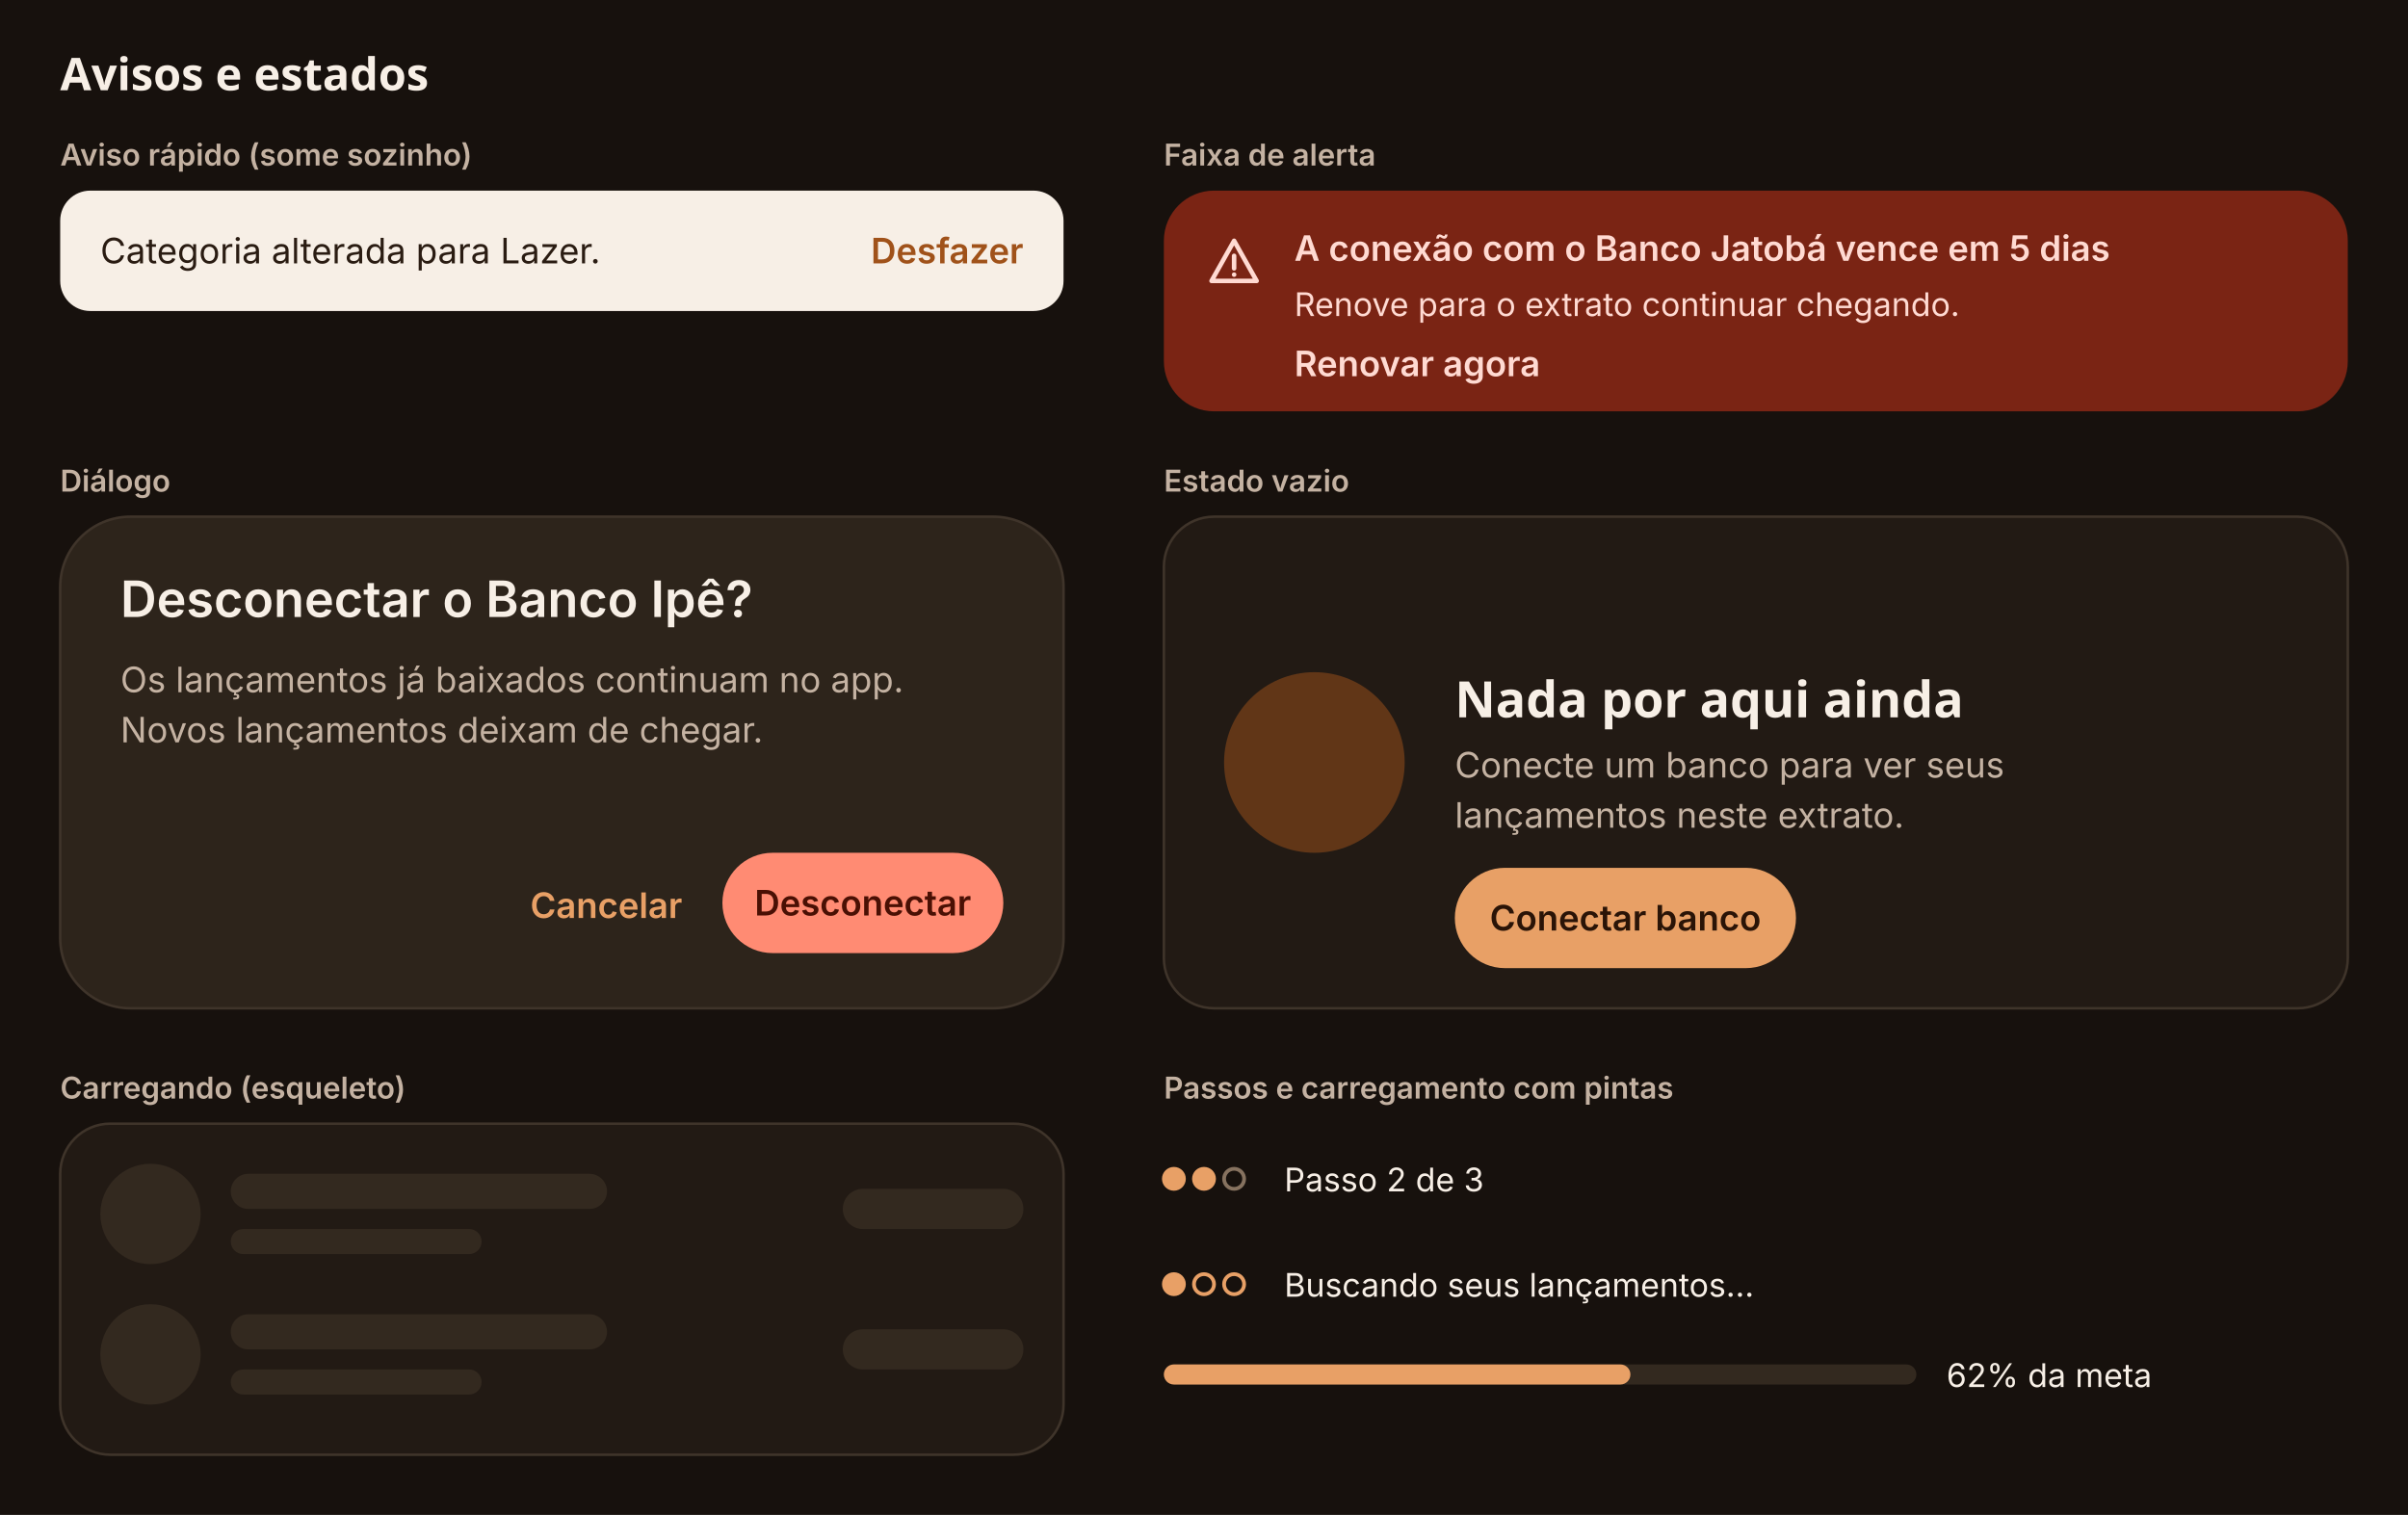
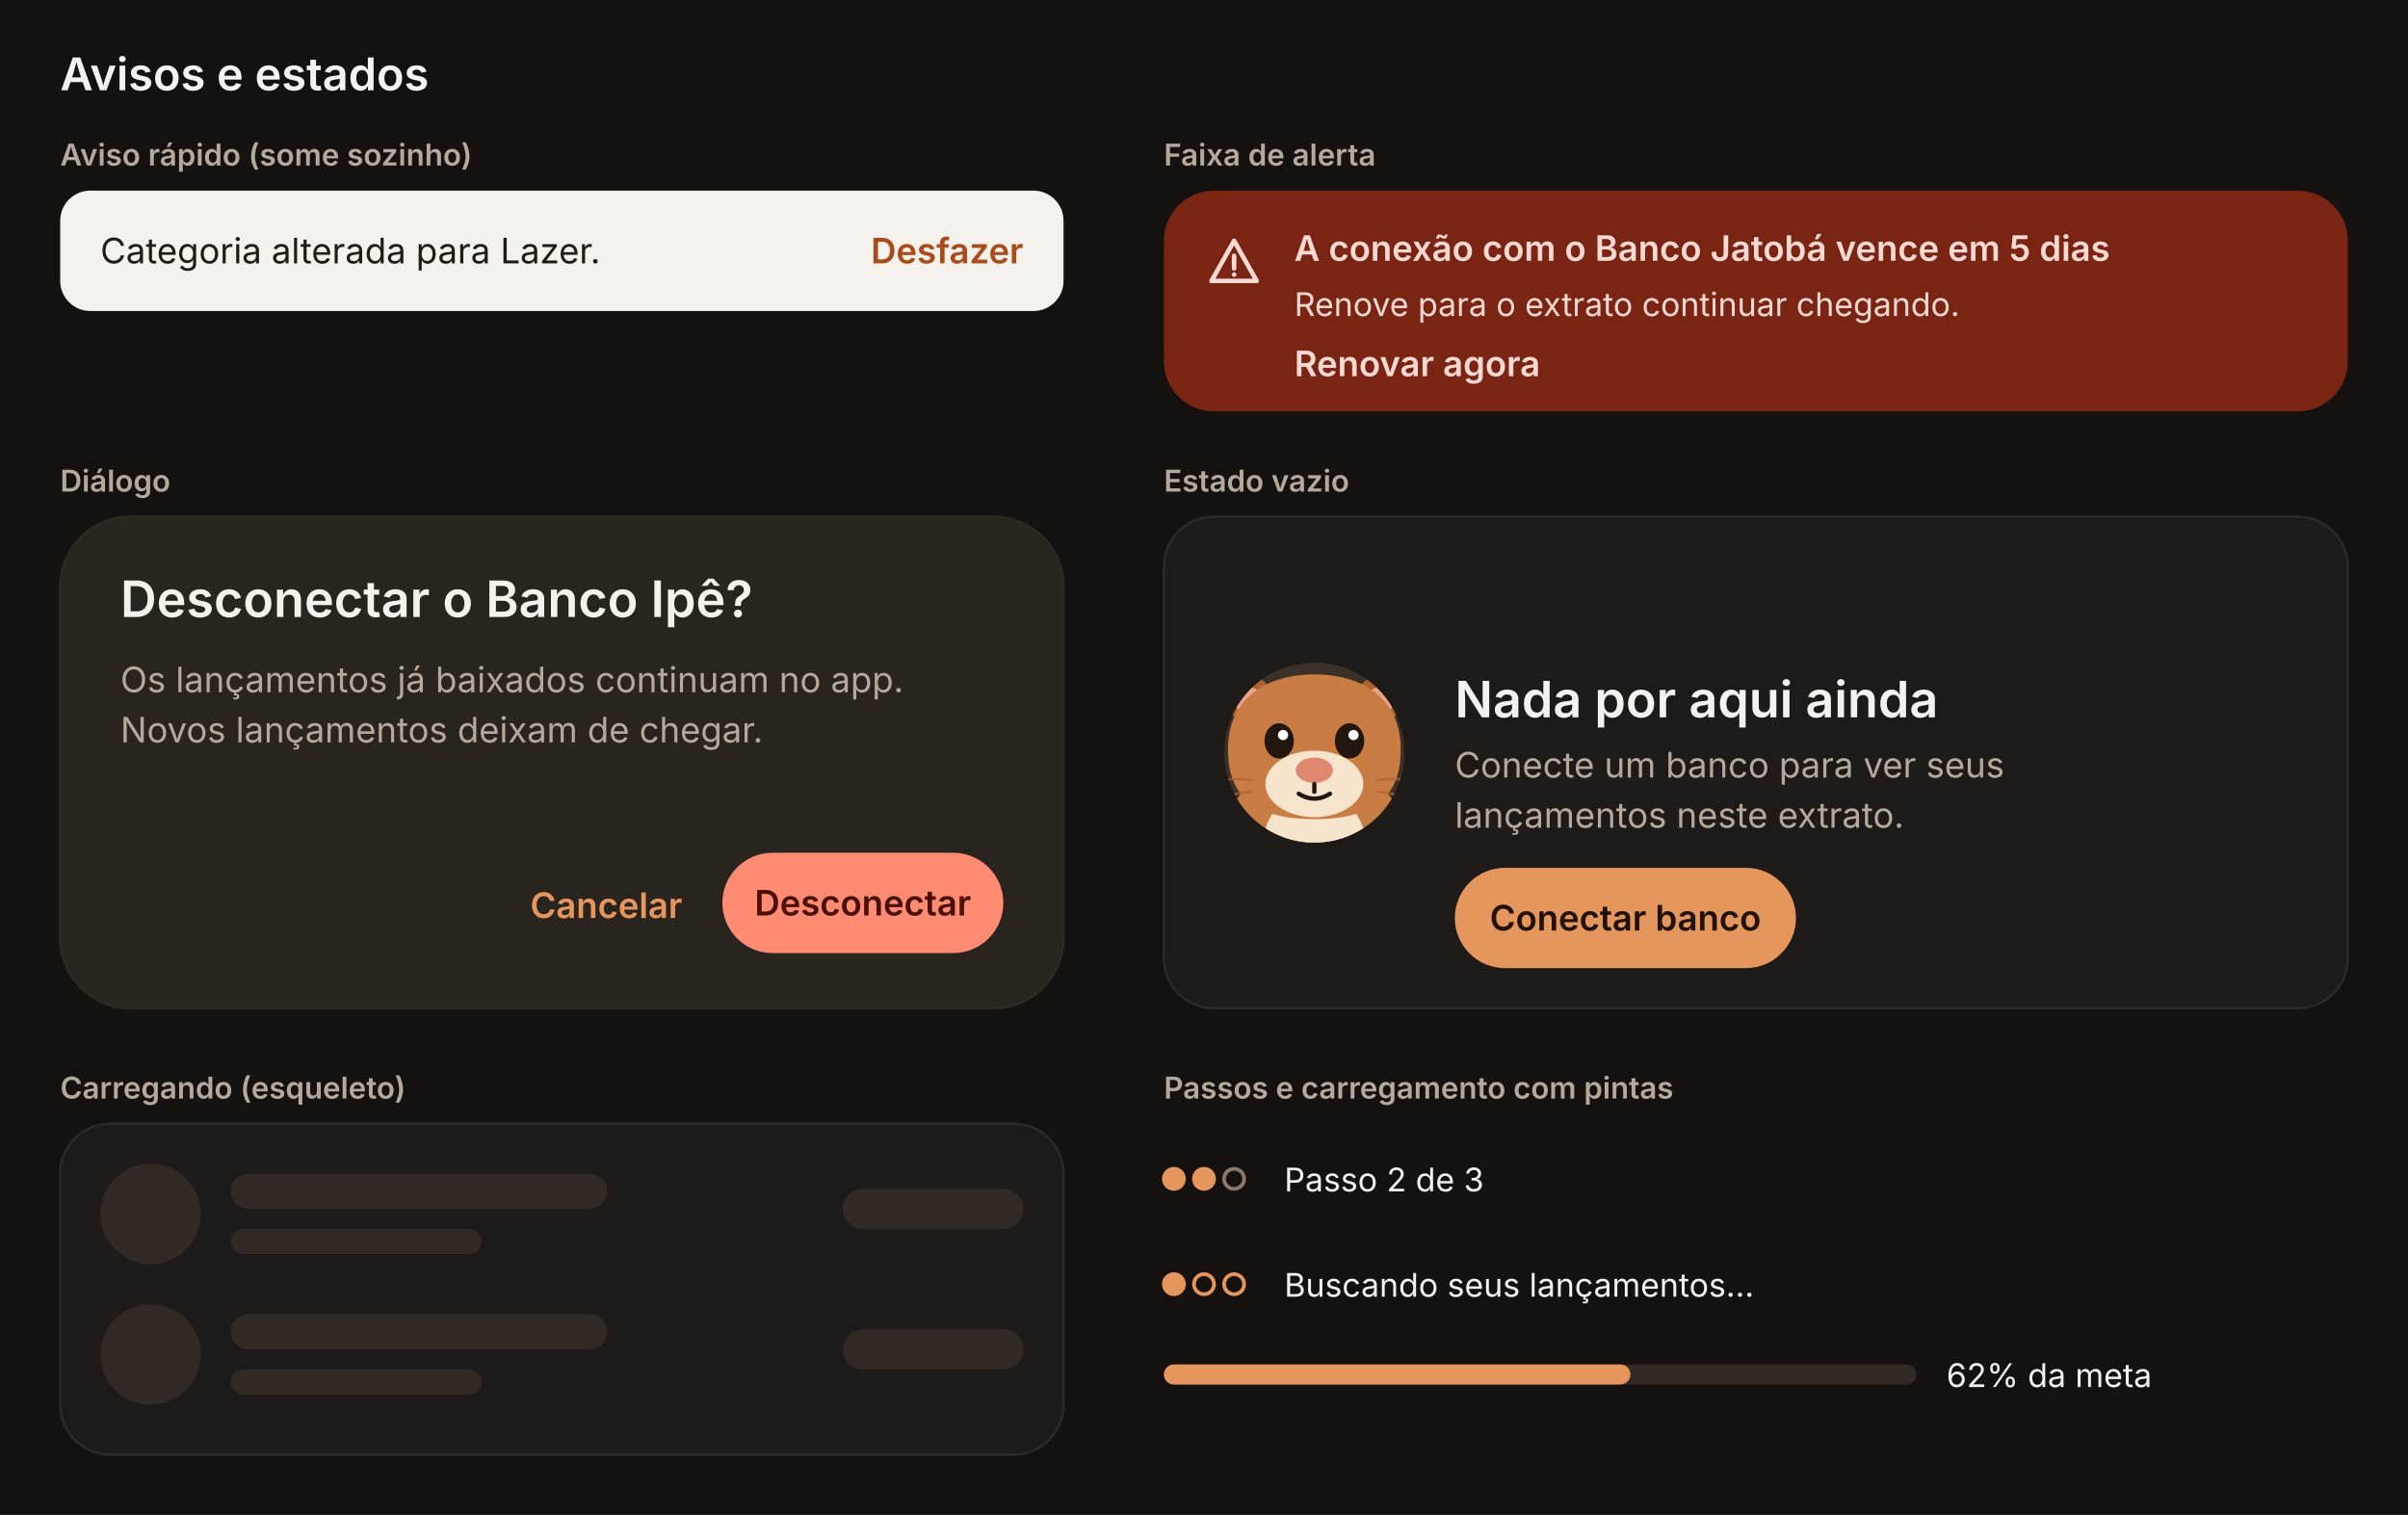
<svg xmlns="http://www.w3.org/2000/svg" viewBox="0 0 960 604" role="img" aria-labelledby="t">
-   <rect width="960" height="604" fill="#17110D" />
-   <text x="24" y="36" font-family="'Baloo 2', ui-rounded, system-ui, sans-serif" font-size="18" font-weight="600" fill="#F7EFE6" text-anchor="start">Avisos e estados</text>
-   <text x="24" y="66" font-family="Figtree, Inter, system-ui, sans-serif" font-size="12" font-weight="600" fill="#C4B2A2" text-anchor="start">Aviso rápido (some sozinho)</text>
-   <rect x="24" y="76" width="400" height="48" rx="12" fill="#F7EFE6" />
-   <text x="40" y="105" font-family="Figtree, Inter, system-ui, sans-serif" font-size="14" font-weight="400" fill="#2A1C12" text-anchor="start">Categoria alterada para Lazer.</text>
-   <text x="408" y="105" font-family="Figtree, Inter, system-ui, sans-serif" font-size="14" font-weight="600" fill="#A0521A" text-anchor="end">Desfazer</text>
-   <text x="464" y="66" font-family="Figtree, Inter, system-ui, sans-serif" font-size="12" font-weight="600" fill="#C4B2A2" text-anchor="start">Faixa de alerta</text>
+   <rect width="960" height="604" fill="#14110F" />
+   <text x="24" y="36" font-family="'Plus Jakarta Sans', Inter, system-ui, sans-serif" font-size="18" font-weight="600" fill="#F5F1EC" text-anchor="start">Avisos e estados</text>
+   <text x="24" y="66" font-family="Inter, system-ui, -apple-system, sans-serif" font-size="12" font-weight="600" fill="#B5A89C" text-anchor="start">Aviso rápido (some sozinho)</text>
+   <rect x="24" y="76" width="400" height="48" rx="12" fill="#F5F1EC" />
+   <text x="40" y="105" font-family="Inter, system-ui, -apple-system, sans-serif" font-size="14" font-weight="400" fill="#231C16" text-anchor="start">Categoria alterada para Lazer.</text>
+   <text x="408" y="105" font-family="Inter, system-ui, -apple-system, sans-serif" font-size="14" font-weight="600" fill="#A84C19" text-anchor="end">Desfazer</text>
+   <text x="464" y="66" font-family="Inter, system-ui, -apple-system, sans-serif" font-size="12" font-weight="600" fill="#B5A89C" text-anchor="start">Faixa de alerta</text>
  <rect x="464" y="76" width="472" height="88" rx="20" fill="#7A2414" />
  <path d="M12 4 3 20h18ZM12 10v5M12 17.5h.01" transform="translate(480 92) scale(1)" fill="none" stroke="#FFDAD2" stroke-width="1.8" stroke-linecap="round" stroke-linejoin="round" />
-   <text x="516" y="104" font-family="Figtree, Inter, system-ui, sans-serif" font-size="14" font-weight="600" fill="#FFDAD2" text-anchor="start">A conexão com o Banco Jatobá vence em 5 dias</text>
-   <text x="516" y="126" font-family="Figtree, Inter, system-ui, sans-serif" font-size="13" font-weight="400" fill="#FFDAD2" text-anchor="start">Renove para o extrato continuar chegando.</text>
-   <text x="516" y="150" font-family="Figtree, Inter, system-ui, sans-serif" font-size="14" font-weight="600" fill="#FFDAD2" text-anchor="start">Renovar agora</text>
-   <text x="24" y="196" font-family="Figtree, Inter, system-ui, sans-serif" font-size="12" font-weight="600" fill="#C4B2A2" text-anchor="start">Diálogo</text>
-   <rect x="24" y="206" width="400" height="196" rx="28" fill="#2D241B" stroke="#3F342A" stroke-width="1" />
-   <text x="48" y="246" font-family="Figtree, Inter, system-ui, sans-serif" font-size="20" font-weight="600" fill="#F7EFE6" text-anchor="start">Desconectar o Banco Ipê?</text>
-   <text x="48" y="276" font-family="Figtree, Inter, system-ui, sans-serif" font-size="14" font-weight="400" fill="#C4B2A2" text-anchor="start">Os lançamentos já baixados continuam no app.</text>
-   <text x="48" y="296" font-family="Figtree, Inter, system-ui, sans-serif" font-size="14" font-weight="400" fill="#C4B2A2" text-anchor="start">Novos lançamentos deixam de chegar.</text>
-   <text x="272" y="366" font-family="Figtree, Inter, system-ui, sans-serif" font-size="14" font-weight="600" fill="#E8A066" text-anchor="end">Cancelar</text>
+   <text x="516" y="104" font-family="Inter, system-ui, -apple-system, sans-serif" font-size="14" font-weight="600" fill="#FFDAD2" text-anchor="start">A conexão com o Banco Jatobá vence em 5 dias</text>
+   <text x="516" y="126" font-family="Inter, system-ui, -apple-system, sans-serif" font-size="13" font-weight="400" fill="#FFDAD2" text-anchor="start">Renove para o extrato continuar chegando.</text>
+   <text x="516" y="150" font-family="Inter, system-ui, -apple-system, sans-serif" font-size="14" font-weight="600" fill="#FFDAD2" text-anchor="start">Renovar agora</text>
+   <text x="24" y="196" font-family="Inter, system-ui, -apple-system, sans-serif" font-size="12" font-weight="600" fill="#B5A89C" text-anchor="start">Diálogo</text>
+   <rect x="24" y="206" width="400" height="196" rx="28" fill="#2A241F" stroke="#2E2823" stroke-width="1" />
+   <text x="48" y="246" font-family="Inter, system-ui, -apple-system, sans-serif" font-size="20" font-weight="600" fill="#F5F1EC" text-anchor="start">Desconectar o Banco Ipê?</text>
+   <text x="48" y="276" font-family="Inter, system-ui, -apple-system, sans-serif" font-size="14" font-weight="400" fill="#B5A89C" text-anchor="start">Os lançamentos já baixados continuam no app.</text>
+   <text x="48" y="296" font-family="Inter, system-ui, -apple-system, sans-serif" font-size="14" font-weight="400" fill="#B5A89C" text-anchor="start">Novos lançamentos deixam de chegar.</text>
+   <text x="272" y="366" font-family="Inter, system-ui, -apple-system, sans-serif" font-size="14" font-weight="600" fill="#E5965C" text-anchor="end">Cancelar</text>
  <rect x="288" y="340" width="112" height="40" rx="20" fill="#FF8B73" />
-   <text x="344" y="365" font-family="Figtree, Inter, system-ui, sans-serif" font-size="14" font-weight="600" fill="#4A1004" text-anchor="middle">Desconectar</text>
-   <text x="464" y="196" font-family="Figtree, Inter, system-ui, sans-serif" font-size="12" font-weight="600" fill="#C4B2A2" text-anchor="start">Estado vazio</text>
-   <rect x="464" y="206" width="472" height="196" rx="20" fill="#221A14" stroke="#3F342A" stroke-width="1" />
-   <circle cx="524" cy="304" r="36" fill="#A0521A" opacity="0.5" />
-   <text x="580" y="286" font-family="'Baloo 2', ui-rounded, system-ui, sans-serif" font-size="20" font-weight="600" fill="#F7EFE6" text-anchor="start">Nada por aqui ainda</text>
-   <text x="580" y="310" font-family="Figtree, Inter, system-ui, sans-serif" font-size="14" font-weight="400" fill="#C4B2A2" text-anchor="start">Conecte um banco para ver seus</text>
-   <text x="580" y="330" font-family="Figtree, Inter, system-ui, sans-serif" font-size="14" font-weight="400" fill="#C4B2A2" text-anchor="start">lançamentos neste extrato.</text>
-   <rect x="580" y="346" width="136" height="40" rx="20" fill="#E8A066" />
-   <text x="648" y="371" font-family="Figtree, Inter, system-ui, sans-serif" font-size="14" font-weight="600" fill="#2A1407" text-anchor="middle">Conectar banco</text>
-   <text x="24" y="438" font-family="Figtree, Inter, system-ui, sans-serif" font-size="12" font-weight="600" fill="#C4B2A2" text-anchor="start">Carregando (esqueleto)</text>
-   <rect x="24" y="448" width="400" height="132" rx="20" fill="#221A14" stroke="#3F342A" stroke-width="1" />
-   <circle cx="60" cy="484" r="20" fill="#33291F" />
-   <rect x="92" y="468" width="150" height="14" rx="7" fill="#33291F" />
-   <rect x="92" y="490" width="100" height="10" rx="5" fill="#33291F" />
-   <rect x="336" y="474" width="72" height="16" rx="8" fill="#33291F" />
-   <circle cx="60" cy="540" r="20" fill="#33291F" />
-   <rect x="92" y="524" width="150" height="14" rx="7" fill="#33291F" />
-   <rect x="92" y="546" width="100" height="10" rx="5" fill="#33291F" />
-   <rect x="336" y="530" width="72" height="16" rx="8" fill="#33291F" />
-   <text x="464" y="438" font-family="Figtree, Inter, system-ui, sans-serif" font-size="12" font-weight="600" fill="#C4B2A2" text-anchor="start">Passos e carregamento com pintas</text>
-   <circle cx="468" cy="470" r="4" fill="#E8A066" stroke="#E8A066" stroke-width="1.5" />
-   <circle cx="480" cy="470" r="4" fill="#E8A066" stroke="#E8A066" stroke-width="1.5" />
-   <circle cx="492" cy="470" r="4" fill="none" stroke="#86725F" stroke-width="1.5" />
-   <text x="512" y="475" font-family="Figtree, Inter, system-ui, sans-serif" font-size="13" font-weight="400" fill="#F7EFE6" text-anchor="start">Passo 2 de 3</text>
-   <circle cx="468" cy="512" r="4" fill="#E8A066" stroke="#E8A066" stroke-width="1.5" />
-   <circle cx="480" cy="512" r="4" fill="none" stroke="#E8A066" stroke-width="1.5" />
-   <circle cx="492" cy="512" r="4" fill="none" stroke="#E8A066" stroke-width="1.5" />
-   <text x="512" y="517" font-family="Figtree, Inter, system-ui, sans-serif" font-size="13" font-weight="400" fill="#F7EFE6" text-anchor="start">Buscando seus lançamentos…</text>
-   <rect x="464" y="544" width="300" height="8" rx="4" fill="#33291F" />
-   <rect x="464" y="544" width="186" height="8" rx="4" fill="#E8A066" />
-   <text x="776" y="553" font-family="Figtree, Inter, system-ui, sans-serif" font-size="13" font-weight="400" fill="#F7EFE6" text-anchor="start">62% da meta</text>
+   <text x="344" y="365" font-family="Inter, system-ui, -apple-system, sans-serif" font-size="14" font-weight="600" fill="#4A1004" text-anchor="middle">Desconectar</text>
+   <text x="464" y="196" font-family="Inter, system-ui, -apple-system, sans-serif" font-size="12" font-weight="600" fill="#B5A89C" text-anchor="start">Estado vazio</text>
+   <rect x="464" y="206" width="472" height="196" rx="20" fill="#1E1A17" stroke="#2E2823" stroke-width="1" />
+   <g transform="translate(524 350) scale(0.78)">
+     <clipPath id="pacClip3">
+       <circle cx="0" cy="-64" r="46" />
+     </clipPath>
+     <circle cx="0" cy="-64" r="46" fill="#3B3129" />
+     <g clip-path="url(#pacClip3)">
+       <path d="M-46 0 C-50 -36 -38 -56 0 -56 C38 -56 50 -36 46 0 Z" fill="#C97C44" />
+       <ellipse cx="0" cy="-18" rx="26" ry="26" fill="#F6E5CC" />
+       <ellipse cx="-44" cy="-34" rx="5" ry="9" transform="rotate(-14 -44 -34)" fill="#F6E5CC" opacity="0.9" />
+       <ellipse cx="-35" cy="-14" rx="4.5" ry="8" transform="rotate(-8 -35 -14)" fill="#F6E5CC" opacity="0.88" />
+       <ellipse cx="44" cy="-34" rx="5" ry="9" transform="rotate(14 44 -34)" fill="#F6E5CC" opacity="0.9" />
+       <ellipse cx="35" cy="-14" rx="4.5" ry="8" transform="rotate(8 35 -14)" fill="#F6E5CC" opacity="0.88" />
+       <g transform="translate(0 6) rotate(0 0 -70)">
+         <ellipse cx="-34" cy="-98" rx="12" ry="11" transform="rotate(-22 -34 -98)" fill="#AE632F" />
+         <ellipse cx="-34" cy="-97" rx="7" ry="6.5" transform="rotate(-22 -34 -97)" fill="#E9A48B" />
+         <ellipse cx="34" cy="-98" rx="12" ry="11" transform="rotate(22 34 -98)" fill="#AE632F" />
+         <ellipse cx="34" cy="-97" rx="7" ry="6.5" transform="rotate(22 34 -97)" fill="#E9A48B" />
+         <path d="M-44 -68 C-46 -98 -24 -110 0 -110 C24 -110 46 -98 44 -68 C43 -46 28 -36 0 -36 C-28 -36 -43 -46 -44 -68 Z" fill="#C97C44" />
+         <ellipse cx="0" cy="-54" rx="25" ry="17" fill="#F6E5CC" />
+         <ellipse cx="0" cy="-61" rx="9.5" ry="6.5" fill="#E0876F" />
+         <path d="M0 -54 V-50 M-8 -49 Q0 -44 8 -49" fill="none" stroke="#23160E" stroke-width="2.2" stroke-linecap="round" />
+         <path d="M-32 -56 Q-46 -58 -56 -53 M-32 -50 Q-46 -49 -54 -43 M32 -56 Q46 -58 56 -53 M32 -50 Q46 -49 54 -43" fill="none" stroke="#AE632F" stroke-width="1.3" stroke-linecap="round" opacity="0.7" />
+         <ellipse cx="-18" cy="-76" rx="7.5" ry="9" fill="#23160E" />
+         <circle cx="-16" cy="-79" r="2.6" fill="#FFFFFF" />
+         <ellipse cx="18" cy="-76" rx="7.5" ry="9" fill="#23160E" />
+         <circle cx="20" cy="-79" r="2.6" fill="#FFFFFF" />
+       </g>
+     </g>
+   </g>
+   <text x="580" y="286" font-family="'Plus Jakarta Sans', Inter, system-ui, sans-serif" font-size="20" font-weight="600" fill="#F5F1EC" text-anchor="start">Nada por aqui ainda</text>
+   <text x="580" y="310" font-family="Inter, system-ui, -apple-system, sans-serif" font-size="14" font-weight="400" fill="#B5A89C" text-anchor="start">Conecte um banco para ver seus</text>
+   <text x="580" y="330" font-family="Inter, system-ui, -apple-system, sans-serif" font-size="14" font-weight="400" fill="#B5A89C" text-anchor="start">lançamentos neste extrato.</text>
+   <rect x="580" y="346" width="136" height="40" rx="20" fill="#E5965C" />
+   <text x="648" y="371" font-family="Inter, system-ui, -apple-system, sans-serif" font-size="14" font-weight="600" fill="#211106" text-anchor="middle">Conectar banco</text>
+   <text x="24" y="438" font-family="Inter, system-ui, -apple-system, sans-serif" font-size="12" font-weight="600" fill="#B5A89C" text-anchor="start">Carregando (esqueleto)</text>
+   <rect x="24" y="448" width="400" height="132" rx="20" fill="#1E1A17" stroke="#2E2823" stroke-width="1" />
+   <circle cx="60" cy="484" r="20" fill="#312A24" />
+   <rect x="92" y="468" width="150" height="14" rx="7" fill="#312A24" />
+   <rect x="92" y="490" width="100" height="10" rx="5" fill="#312A24" />
+   <rect x="336" y="474" width="72" height="16" rx="8" fill="#312A24" />
+   <circle cx="60" cy="540" r="20" fill="#312A24" />
+   <rect x="92" y="524" width="150" height="14" rx="7" fill="#312A24" />
+   <rect x="92" y="546" width="100" height="10" rx="5" fill="#312A24" />
+   <rect x="336" y="530" width="72" height="16" rx="8" fill="#312A24" />
+   <text x="464" y="438" font-family="Inter, system-ui, -apple-system, sans-serif" font-size="12" font-weight="600" fill="#B5A89C" text-anchor="start">Passos e carregamento com pintas</text>
+   <circle cx="468" cy="470" r="4" fill="#E5965C" stroke="#E5965C" stroke-width="1.5" />
+   <circle cx="480" cy="470" r="4" fill="#E5965C" stroke="#E5965C" stroke-width="1.5" />
+   <circle cx="492" cy="470" r="4" fill="none" stroke="#8A7A6C" stroke-width="1.5" />
+   <text x="512" y="475" font-family="Inter, system-ui, -apple-system, sans-serif" font-size="13" font-weight="400" fill="#F5F1EC" text-anchor="start">Passo 2 de 3</text>
+   <circle cx="468" cy="512" r="4" fill="#E5965C" stroke="#E5965C" stroke-width="1.5" />
+   <circle cx="480" cy="512" r="4" fill="none" stroke="#E5965C" stroke-width="1.5" />
+   <circle cx="492" cy="512" r="4" fill="none" stroke="#E5965C" stroke-width="1.5" />
+   <text x="512" y="517" font-family="Inter, system-ui, -apple-system, sans-serif" font-size="13" font-weight="400" fill="#F5F1EC" text-anchor="start">Buscando seus lançamentos…</text>
+   <rect x="464" y="544" width="300" height="8" rx="4" fill="#312A24" />
+   <rect x="464" y="544" width="186" height="8" rx="4" fill="#E5965C" />
+   <text x="776" y="553" font-family="Inter, system-ui, -apple-system, sans-serif" font-size="13" font-weight="400" fill="#F5F1EC" text-anchor="start">62% da meta</text>
</svg>
